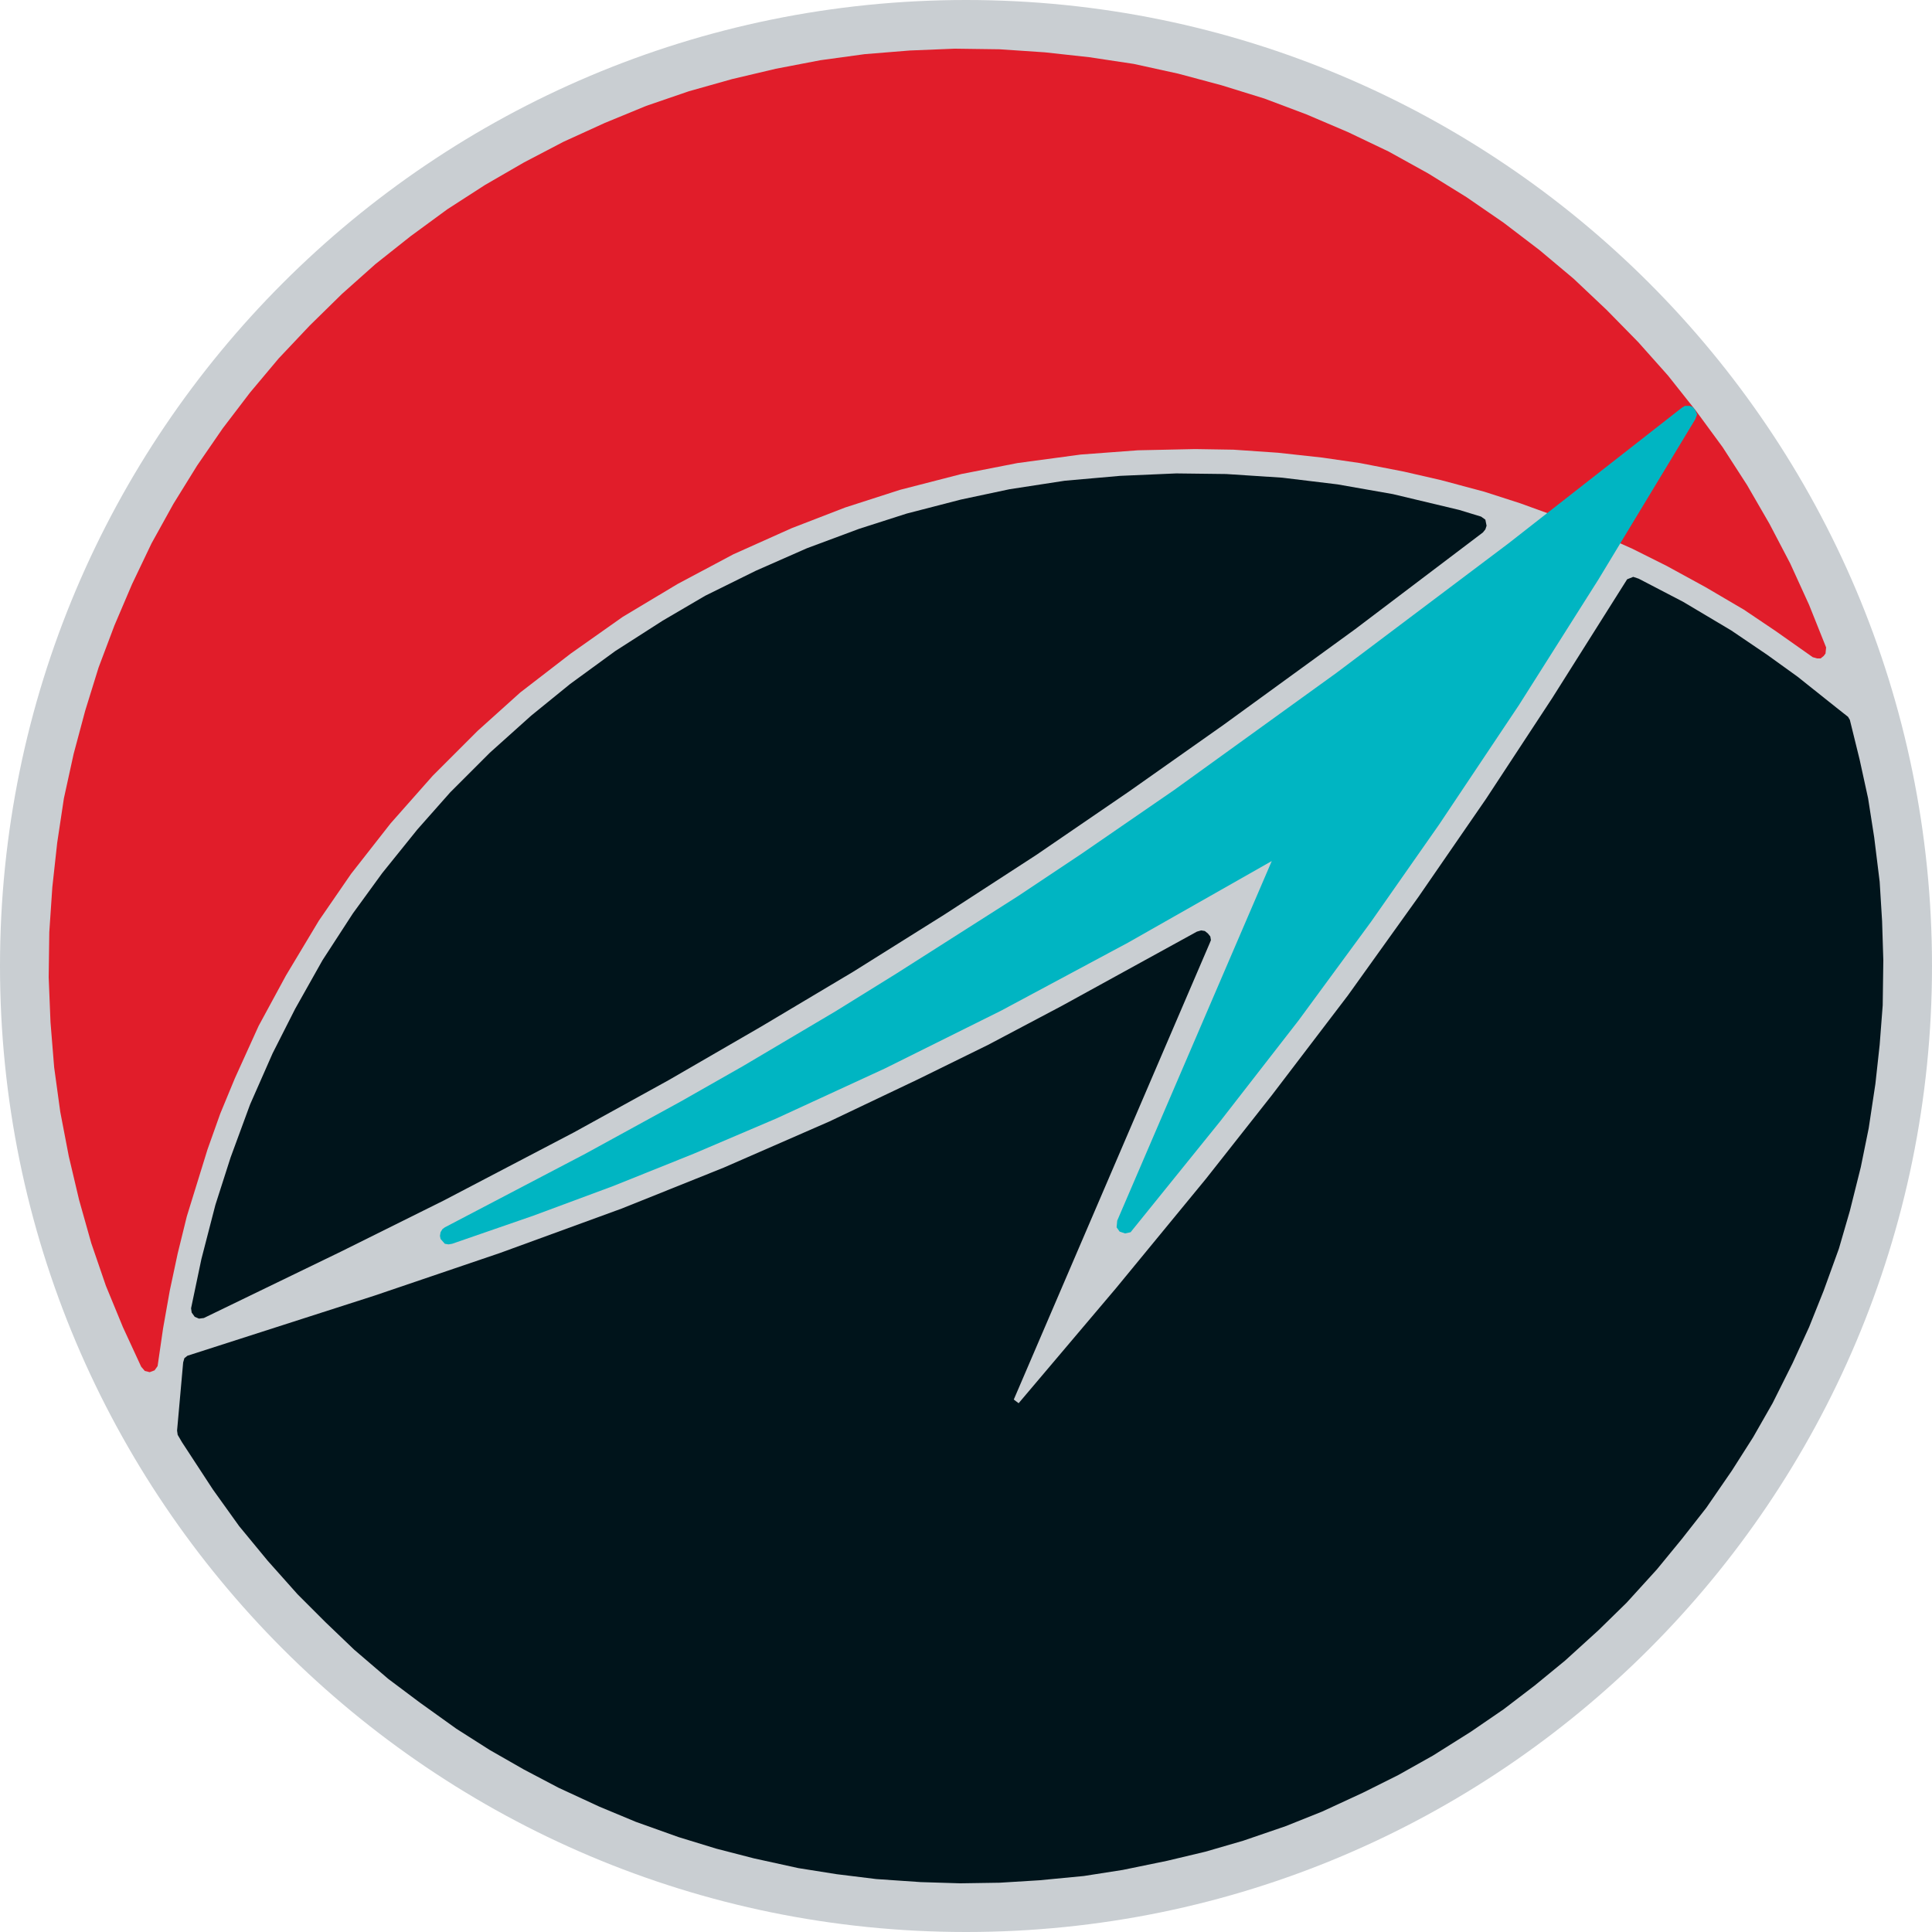
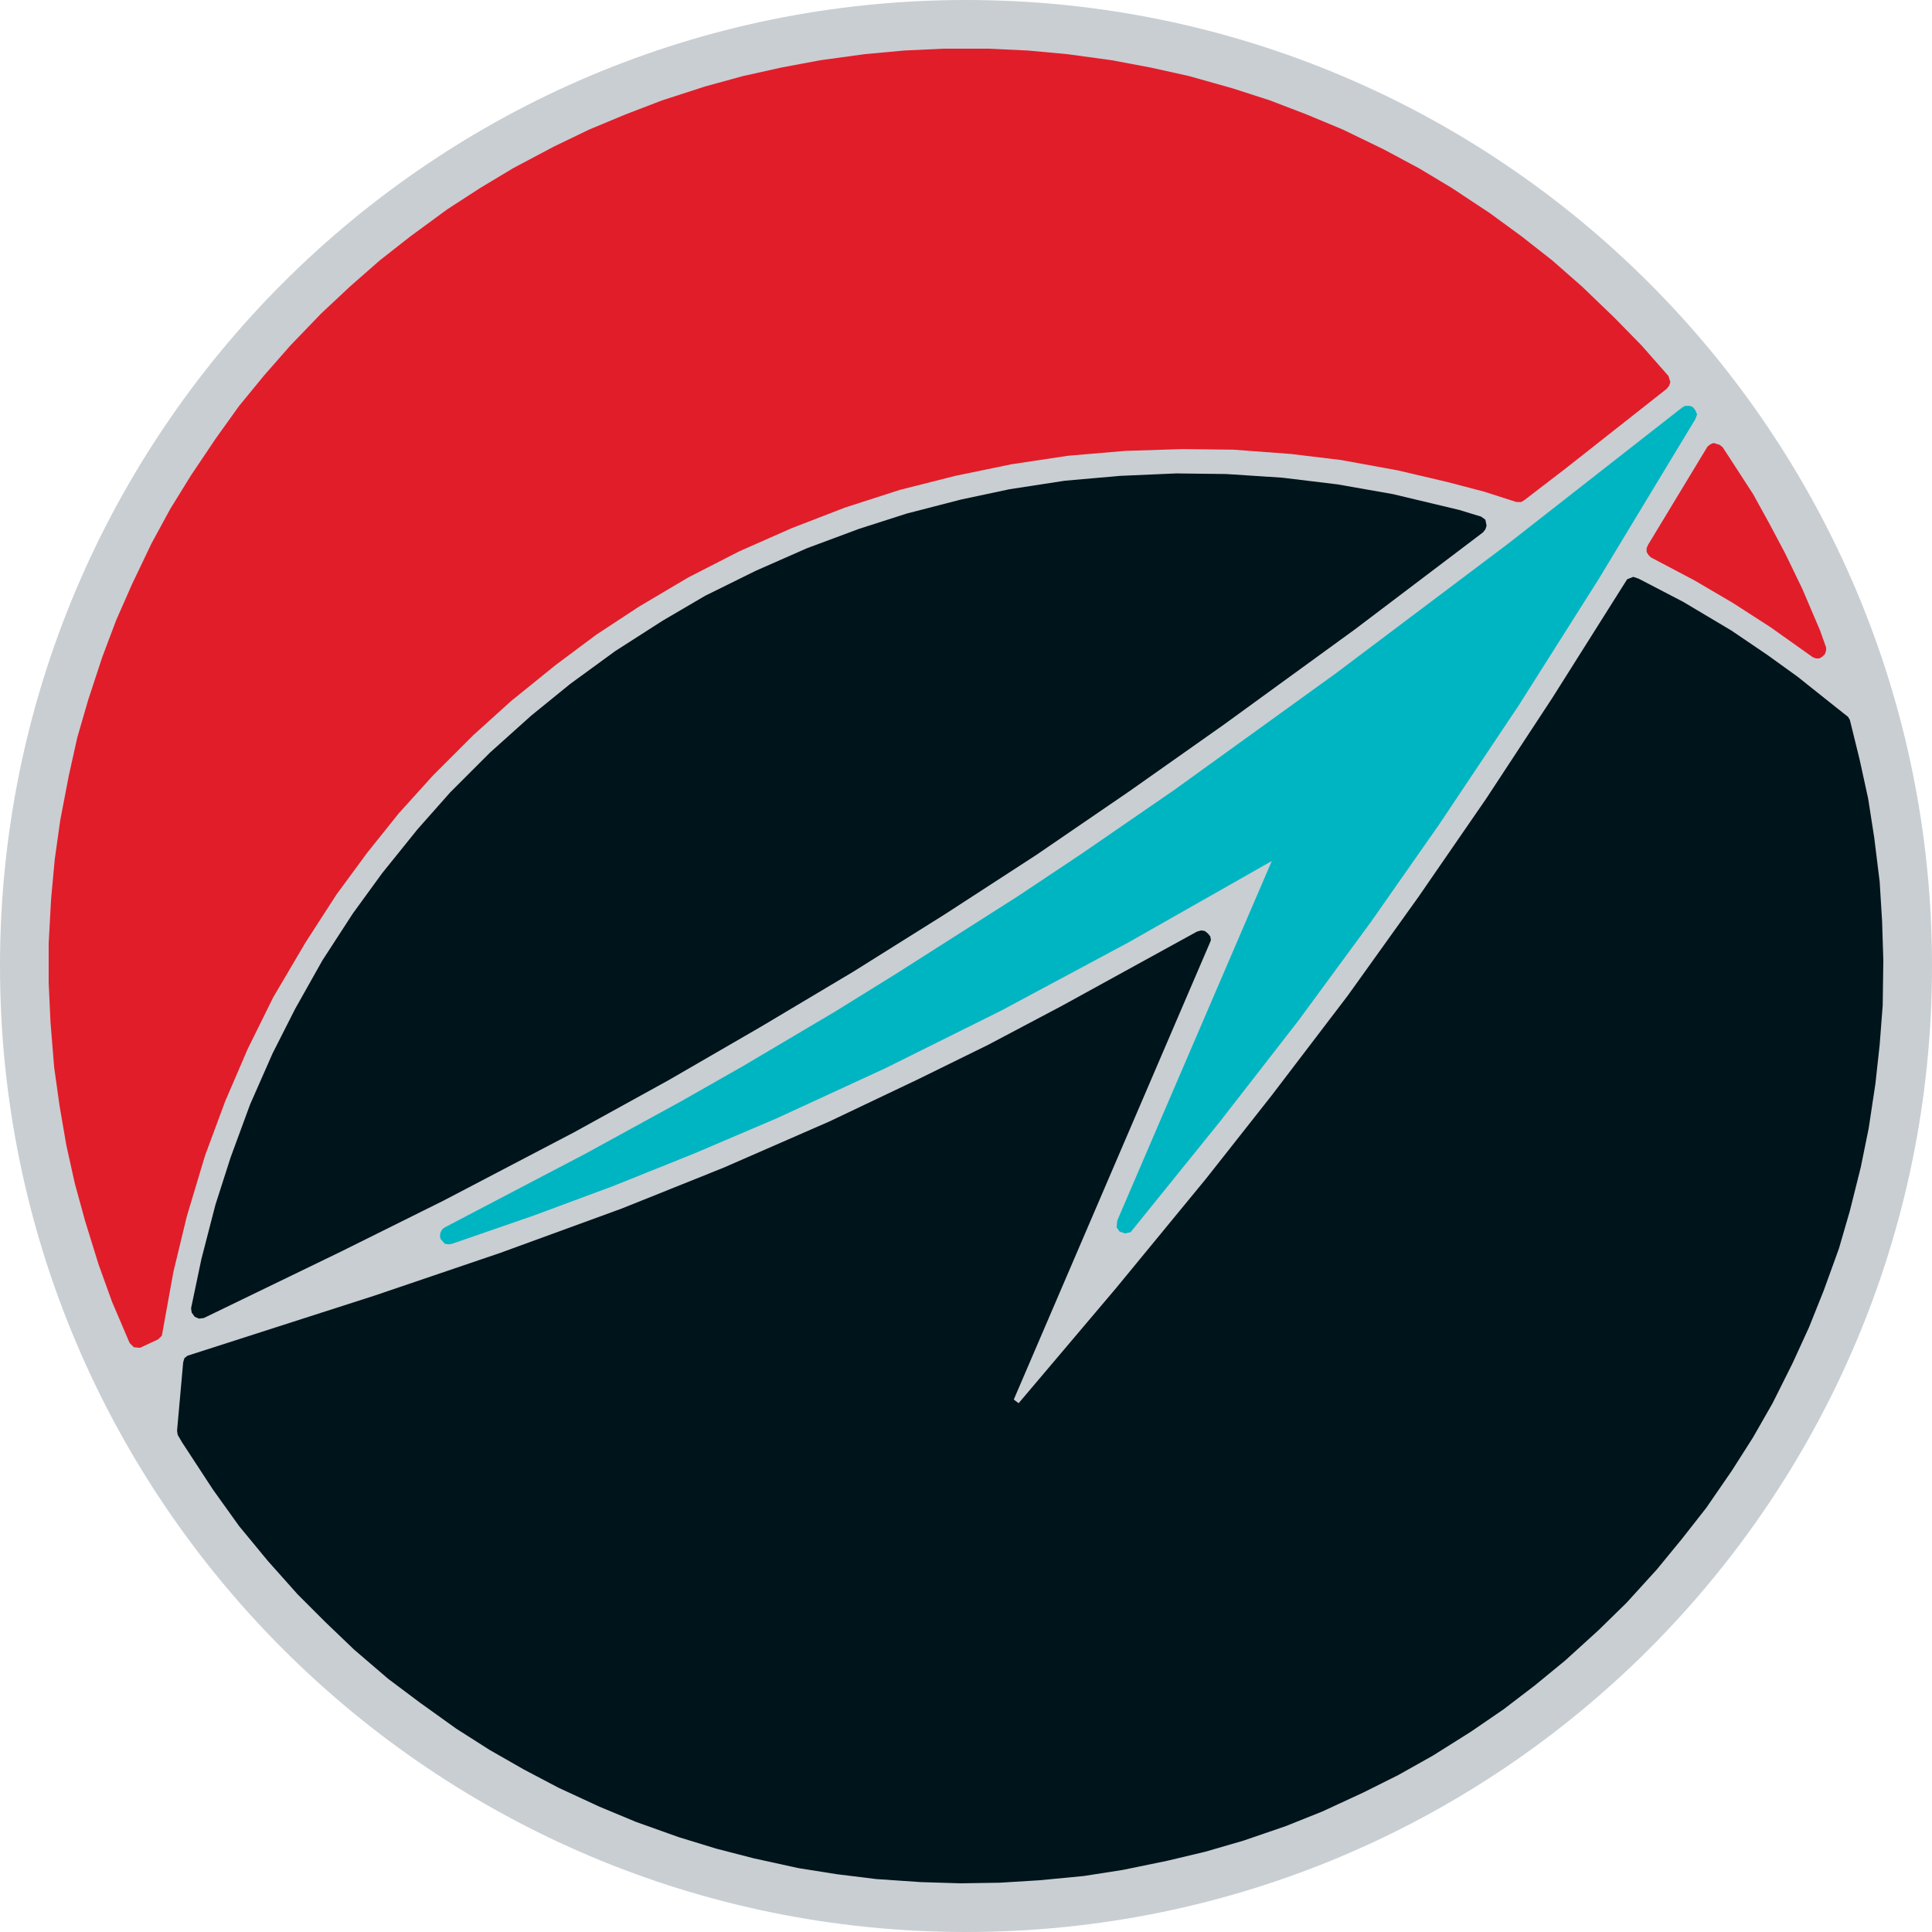
<svg xmlns="http://www.w3.org/2000/svg" width="31.75mm" height="31.75mm" viewBox="0 0 31.75 31.75">
  <circle id="metal" cx="15.875" cy="15.875" r="15.875" fill="#C9CED2" />
  <path id="enamel-ink" data-pantone="PMS Black 6 C" fill="#00141B" fill-rule="evenodd" d="M2.91,23.51 L2.92,23.58 L2.99,23.70 L3.50,24.48 L3.93,25.08 L4.40,25.65 L4.89,26.20 L5.35,26.66 L5.82,27.11 L6.38,27.59 L6.90,27.98 L7.50,28.41 L8.05,28.76 L8.61,29.08 L9.18,29.38 L9.85,29.69 L10.45,29.94 L11.15,30.19 L11.77,30.38 L12.39,30.54 L13.12,30.70 L13.75,30.80 L14.40,30.88 L15.13,30.93 L15.78,30.95 L16.43,30.94 L17.08,30.90 L17.81,30.83 L18.45,30.73 L19.18,30.58 L19.81,30.43 L20.43,30.25 L21.13,30.01 L21.73,29.77 L22.40,29.46 L22.98,29.17 L23.55,28.85 L24.17,28.46 L24.71,28.09 L25.22,27.70 L25.72,27.29 L26.27,26.79 L26.73,26.34 L27.23,25.79 L27.64,25.29 L28.04,24.78 L28.46,24.17 L28.81,23.62 L29.13,23.06 L29.46,22.40 L29.73,21.81 L29.97,21.21 L30.22,20.52 L30.40,19.90 L30.58,19.18 L30.71,18.54 L30.82,17.81 L30.89,17.17 L30.94,16.52 L30.95,15.78 L30.93,15.14 L30.89,14.49 L30.80,13.76 L30.70,13.12 L30.56,12.48 L30.40,11.83 L30.37,11.78 L30.18,11.63 L29.54,11.12 L29.04,10.76 L28.45,10.36 L27.66,9.89 L26.93,9.51 L26.84,9.48 L26.74,9.52 L25.51,11.47 L24.42,13.13 L23.31,14.74 L22.15,16.36 L20.90,18.00 L19.82,19.37 L18.34,21.17 L16.74,23.06 L16.66,23.00 L19.88,15.50 L19.90,15.45 L19.89,15.39 L19.85,15.34 L19.80,15.30 L19.74,15.29 L19.67,15.31 L17.45,16.53 L16.24,17.17 L15.08,17.74 L13.63,18.43 L11.89,19.19 L10.22,19.86 L8.22,20.59 L6.16,21.29 L3.08,22.28 L3.03,22.32 L3.01,22.39 L2.91,23.51 Z M3.14,21.50 L3.15,21.57 L3.20,21.64 L3.27,21.67 L3.35,21.66 L5.60,20.57 L7.29,19.73 L9.43,18.61 L10.99,17.75 L12.51,16.87 L14.02,15.97 L15.52,15.03 L17.03,14.05 L18.55,13.01 L20.11,11.91 L22.27,10.34 L24.37,8.75 L24.41,8.70 L24.43,8.64 L24.41,8.54 L24.34,8.49 L23.98,8.38 L22.89,8.12 L21.98,7.96 L21.07,7.85 L20.15,7.79 L19.33,7.78 L18.41,7.82 L17.50,7.90 L16.59,8.04 L15.79,8.21 L14.90,8.44 L14.12,8.69 L13.26,9.01 L12.42,9.38 L11.59,9.79 L10.89,10.20 L10.11,10.70 L9.37,11.24 L8.73,11.76 L8.05,12.37 L7.40,13.02 L6.86,13.63 L6.28,14.35 L5.80,15.01 L5.30,15.78 L4.85,16.58 L4.48,17.31 L4.11,18.15 L3.79,19.02 L3.54,19.80 L3.31,20.69 L3.14,21.50 Z" />
-   <path id="enamel-red" data-pantone="PMS 185 C" fill="#E11D2A" fill-rule="evenodd" d="M2.32,22.46 L2.38,22.53 L2.46,22.55 L2.54,22.52 L2.59,22.45 L2.68,21.83 L2.79,21.21 L2.92,20.60 L3.07,19.99 L3.41,18.89 L3.62,18.30 L3.86,17.72 L4.25,16.86 L4.70,16.03 L5.24,15.13 L5.77,14.36 L6.42,13.53 L7.11,12.75 L7.85,12.01 L8.55,11.38 L9.38,10.74 L10.23,10.14 L11.13,9.60 L12.05,9.11 L13.01,8.68 L13.89,8.34 L14.79,8.05 L15.80,7.79 L16.72,7.61 L17.76,7.47 L18.70,7.40 L19.64,7.38 L20.27,7.39 L21.00,7.44 L21.73,7.52 L22.35,7.61 L23.07,7.75 L23.68,7.89 L24.39,8.08 L24.98,8.27 L25.67,8.52 L26.25,8.76 L26.83,9.02 L27.39,9.30 L28.03,9.65 L28.66,10.02 L29.18,10.37 L29.79,10.80 L29.86,10.82 L29.92,10.82 L29.97,10.78 L30.00,10.74 L30.01,10.64 L29.73,9.94 L29.42,9.26 L29.08,8.61 L28.71,7.97 L28.31,7.35 L27.87,6.75 L27.41,6.17 L26.92,5.62 L26.40,5.09 L25.86,4.58 L25.30,4.11 L24.71,3.66 L24.10,3.24 L23.47,2.85 L22.82,2.49 L22.15,2.17 L21.47,1.88 L20.78,1.62 L20.07,1.40 L19.36,1.21 L18.63,1.05 L17.90,0.94 L17.17,0.86 L16.43,0.81 L15.69,0.80 L14.95,0.83 L14.21,0.89 L13.48,0.99 L12.75,1.13 L12.03,1.30 L11.32,1.50 L10.62,1.74 L9.94,2.02 L9.26,2.33 L8.61,2.67 L7.97,3.04 L7.35,3.44 L6.75,3.88 L6.17,4.34 L5.62,4.83 L5.09,5.35 L4.58,5.89 L4.11,6.45 L3.66,7.04 L3.24,7.65 L2.85,8.28 L2.49,8.93 L2.17,9.60 L1.88,10.28 L1.62,10.97 L1.40,11.68 L1.21,12.39 L1.05,13.12 L0.94,13.85 L0.86,14.58 L0.81,15.32 L0.80,16.06 L0.83,16.80 L0.89,17.54 L0.99,18.27 L1.13,19.00 L1.30,19.72 L1.50,20.43 L1.74,21.13 L2.02,21.81 L2.32,22.46 Z" />
+   <path id="enamel-red" data-pantone="PMS 185 C" fill="#E11D2A" fill-rule="evenodd" d="M27.08,8.96 L27.06,9.01 L27.06,9.07 L27.09,9.12 L27.13,9.16 L27.85,9.54 L28.48,9.91 L29.10,10.31 L29.79,10.80 L29.84,10.82 L29.90,10.82 L29.95,10.79 L29.99,10.75 L30.01,10.69 L30.01,10.64 L29.91,10.36 L29.62,9.68 L29.34,9.10 L29.08,8.61 L28.81,8.12 L28.46,7.58 L28.31,7.35 L28.26,7.31 L28.16,7.28 L28.11,7.30 L28.06,7.34 L27.08,8.96 Z M2.13,22.07 L2.20,22.14 L2.30,22.15 L2.60,22.01 L2.66,21.95 L2.85,20.90 L3.07,19.99 L3.37,18.99 L3.70,18.10 L4.07,17.24 L4.49,16.39 L5.02,15.49 L5.53,14.70 L6.03,14.02 L6.55,13.37 L7.11,12.75 L7.78,12.08 L8.40,11.52 L9.13,10.93 L9.80,10.43 L10.50,9.97 L11.31,9.49 L12.15,9.06 L13.01,8.68 L13.89,8.34 L14.79,8.05 L15.70,7.82 L16.62,7.63 L17.55,7.49 L18.49,7.41 L19.43,7.38 L20.27,7.39 L21.21,7.46 L22.04,7.56 L22.97,7.73 L23.78,7.92 L24.39,8.08 L24.92,8.25 L25.00,8.25 L25.05,8.22 L25.74,7.69 L27.39,6.39 L27.43,6.34 L27.45,6.28 L27.42,6.18 L26.98,5.68 L26.53,5.22 L26.00,4.71 L25.51,4.28 L25.00,3.88 L24.48,3.50 L23.86,3.09 L23.31,2.76 L22.73,2.45 L22.07,2.13 L21.47,1.88 L20.87,1.65 L20.25,1.45 L19.54,1.25 L18.91,1.11 L18.27,0.99 L17.54,0.89 L16.89,0.83 L16.24,0.80 L15.51,0.80 L14.86,0.83 L14.21,0.89 L13.48,0.99 L12.84,1.11 L12.21,1.25 L11.59,1.42 L10.88,1.65 L10.28,1.88 L9.68,2.13 L9.10,2.41 L8.44,2.76 L7.89,3.09 L7.35,3.44 L6.75,3.88 L6.24,4.28 L5.75,4.71 L5.28,5.15 L4.77,5.68 L4.34,6.17 L3.93,6.67 L3.55,7.20 L3.14,7.81 L2.80,8.36 L2.49,8.93 L2.17,9.60 L1.91,10.19 L1.68,10.80 L1.45,11.50 L1.27,12.12 L1.13,12.75 L0.99,13.48 L0.90,14.12 L0.84,14.77 L0.80,15.50 L0.80,16.15 L0.83,16.80 L0.89,17.54 L0.98,18.18 L1.09,18.82 L1.23,19.45 L1.40,20.07 L1.62,20.78 L1.84,21.39 L2.13,22.07 Z" />
  <path id="enamel-teal" data-pantone="PMS 3125 C" fill="#00B5C2" fill-rule="evenodd" d="M7.31,20.17 L7.27,20.20 L7.24,20.25 L7.23,20.31 L7.24,20.36 L7.31,20.44 L7.37,20.45 L7.43,20.44 L8.76,19.98 L10.08,19.49 L11.40,18.96 L12.76,18.38 L14.54,17.56 L16.45,16.61 L18.54,15.49 L20.90,14.15 L18.36,20.06 L18.35,20.17 L18.40,20.24 L18.49,20.27 L18.58,20.25 L20.05,18.43 L21.34,16.77 L22.53,15.15 L23.65,13.55 L24.96,11.59 L26.27,9.52 L27.86,6.89 L27.89,6.81 L27.86,6.74 L27.82,6.69 L27.77,6.67 L27.69,6.67 L27.64,6.70 L24.79,8.93 L21.96,11.06 L19.30,12.98 L17.76,14.04 L16.74,14.72 L14.73,16.00 L13.73,16.62 L12.21,17.52 L11.19,18.10 L9.62,18.96 L7.31,20.17 Z" />
</svg>
